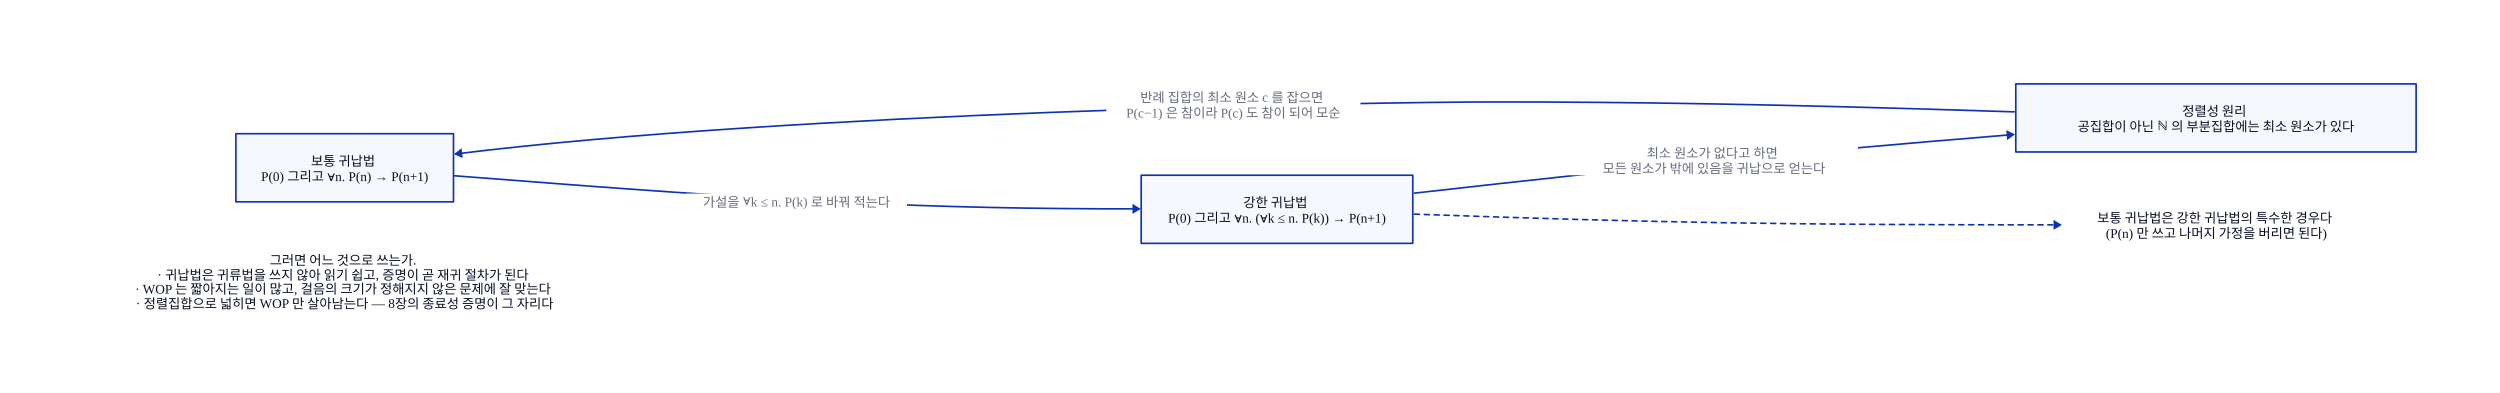
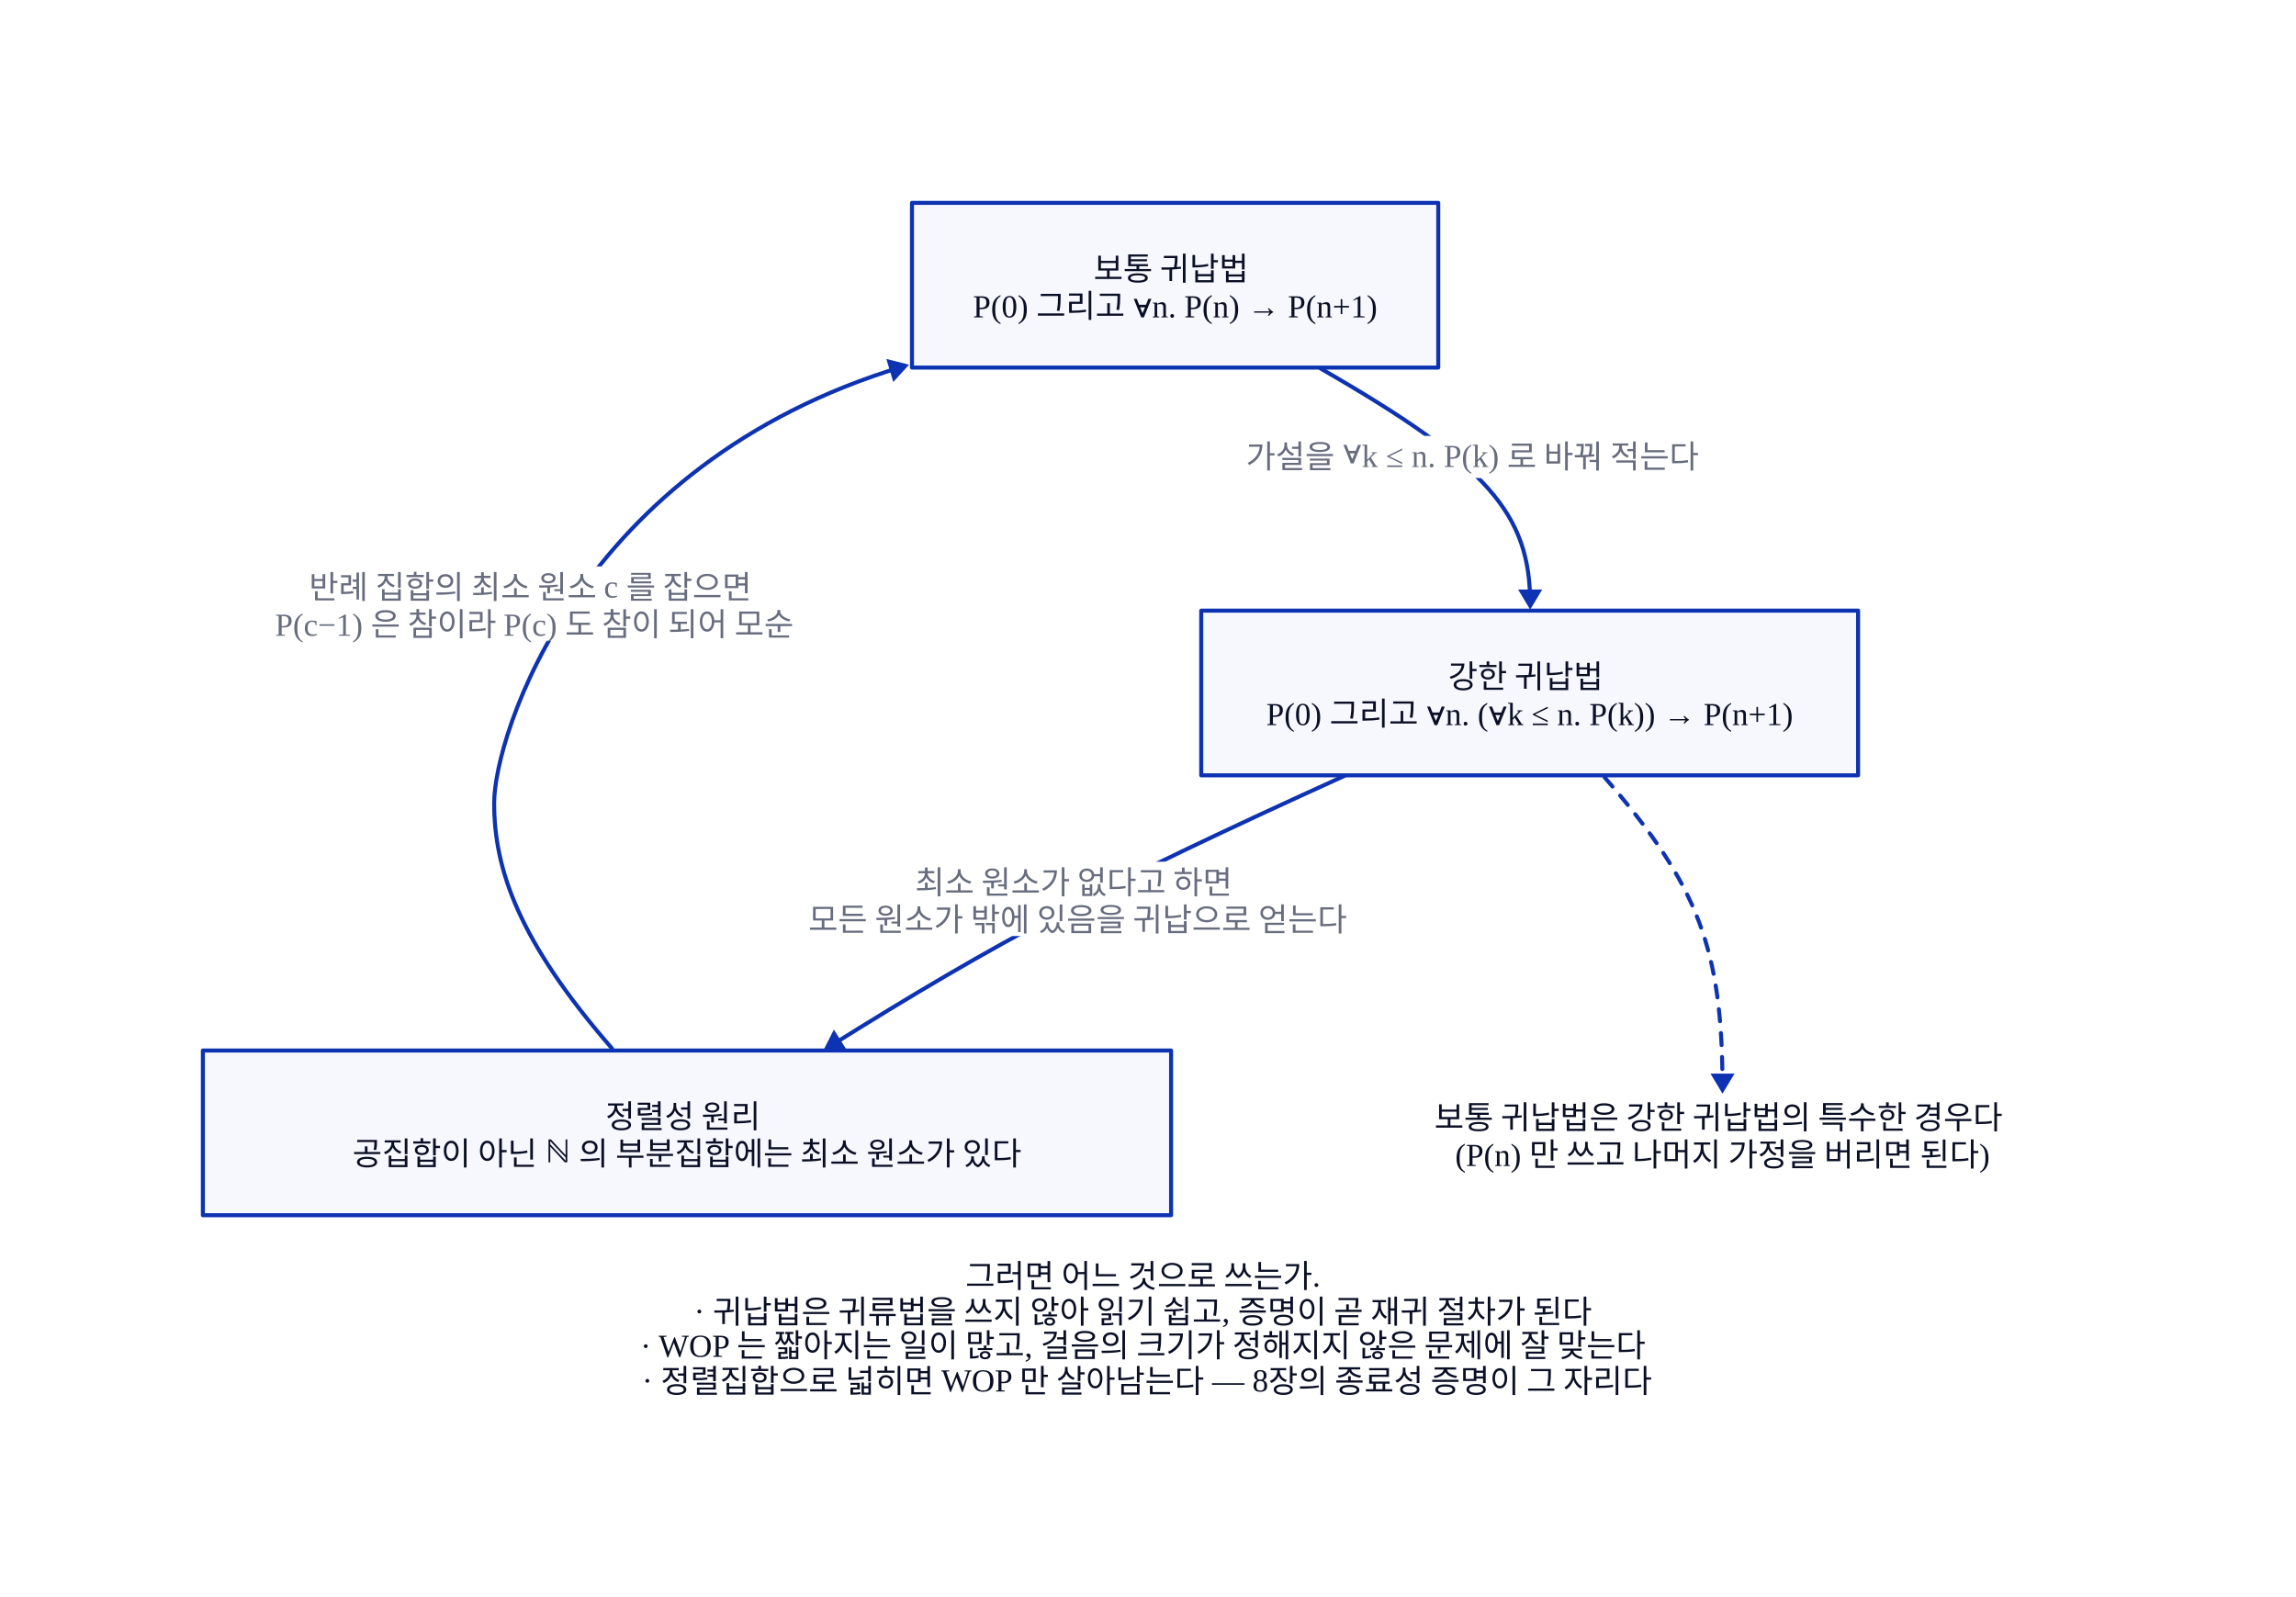
- <svg xmlns="http://www.w3.org/2000/svg" width="3010" height="473" class="d2-118927264 d2-svg" viewBox="-101 -101 3010 473">
-   <rect width="3010" height="473" x="-101" y="-101" rx="0" style="fill:#fff" />
-   <style>.connection,.shape{stroke-linejoin:round}.shape{shape-rendering:geometricPrecision}.connection{stroke-linecap:round}.d2-118927264 .fill-N1{fill:#0a0f25}.d2-118927264 .fill-N2{fill:#676c7e}.d2-118927264 .fill-B6{fill:#f7f8fe}.d2-118927264 .stroke-B1{stroke:#0d32b2}.s0{stroke-width:2}.s1{text-anchor:middle;font-size:16px}.s2{fill:#0d32b2}</style>
+ <svg xmlns="http://www.w3.org/2000/svg" width="1143" height="795" class="d2-1124421112 d2-svg" viewBox="-95 -101 1143 795">
+   <rect width="1143" height="795" x="-95" y="-101" rx="0" style="fill:#fff" />
+   <style>.connection,.shape{stroke-linejoin:round}.shape{shape-rendering:geometricPrecision}.connection{stroke-linecap:round}.d2-1124421112 .fill-N1{fill:#0a0f25}.d2-1124421112 .fill-N2{fill:#676c7e}.d2-1124421112 .fill-B6{fill:#f7f8fe}.d2-1124421112 .stroke-B1{stroke:#0d32b2}.s0{stroke-width:2}.s1{text-anchor:middle;font-size:16px}.s2{fill:#0d32b2}</style>
  <g>
    <g class="shape">
-       <path d="M183 60h262v82H183z" class="stroke-B1 fill-B6 s0" />
+       <path d="M359 0h262v82H359z" class="stroke-B1 fill-B6 s0" />
    </g>
-     <text x="314" y="98.5" class="text-bold fill-N1 s1">
-       <tspan x="314" dy="0">보통 귀납법</tspan>
-       <tspan x="314" dy="18.5">P(0) 그리고 ∀n. P(n) → P(n+1)</tspan>
+     <text x="490" y="38.5" class="text-bold fill-N1 s1">
+       <tspan x="490" dy="0">보통 귀납법</tspan>
+       <tspan x="490" dy="18.5">P(0) 그리고 ∀n. P(n) → P(n+1)</tspan>
    </text>
  </g>
  <g>
    <g class="shape">
-       <path d="M1273 110h327v82h-327z" class="stroke-B1 fill-B6 s0" />
+       <path d="M503 203h327v82H503z" class="stroke-B1 fill-B6 s0" />
    </g>
-     <text x="1436.5" y="148.5" class="text-bold fill-N1 s1">
-       <tspan x="1436.5" dy="0">강한 귀납법</tspan>
-       <tspan x="1436.5" dy="18.5">P(0) 그리고 ∀n. (∀k ≤ n. P(k)) → P(n+1)</tspan>
+     <text x="666.5" y="241.5" class="text-bold fill-N1 s1">
+       <tspan x="666.5" dy="0">강한 귀납법</tspan>
+       <tspan x="666.5" dy="18.5">P(0) 그리고 ∀n. (∀k ≤ n. P(k)) → P(n+1)</tspan>
    </text>
  </g>
  <g>
    <g class="shape">
-       <path d="M2326 0h482v82h-482z" class="stroke-B1 fill-B6 s0" />
+       <path d="M6 422h482v82H6z" class="stroke-B1 fill-B6 s0" />
    </g>
-     <text x="2567" y="38.5" class="text-bold fill-N1 s1">
-       <tspan x="2567" dy="0">정렬성 원리</tspan>
-       <tspan x="2567" dy="18.5">공집합이 아닌 ℕ 의 부분집합에는 최소 원소가 있다</tspan>
+     <text x="247" y="460.5" class="text-bold fill-N1 s1">
+       <tspan x="247" dy="0">정렬성 원리</tspan>
+       <tspan x="247" dy="18.5">공집합이 아닌 ℕ 의 부분집합에는 최소 원소가 있다</tspan>
    </text>
  </g>
-   <text x="2567.5" y="167" class="fill-N1 s1">
-     <tspan x="2567.5" dy="0">보통 귀납법은 강한 귀납법의 특수한 경우다</tspan>
-     <tspan x="2567.5" dy="18.5">(P(n) 만 쓰고 나머지 가정을 버리면 된다)</tspan>
+   <text x="762.5" y="461" class="fill-N1 s1">
+     <tspan x="762.5" dy="0">보통 귀납법은 강한 귀납법의 특수한 경우다</tspan>
+     <tspan x="762.5" dy="18.5">(P(n) 만 쓰고 나머지 가정을 버리면 된다)</tspan>
  </text>
-   <text x="314" y="218" class="fill-N1 s1">
-     <tspan x="314" dy="0">그러면 어느 것으로 쓰는가.</tspan>
-     <tspan x="314" dy="17.25">· 귀납법은 귀류법을 쓰지 않아 읽기 쉽고, 증명이 곧 재귀 절차가 된다</tspan>
-     <tspan x="314" dy="17.25">· WOP 는 짧아지는 일이 많고, 걸음의 크기가 정해지지 않은 문제에 잘 맞는다</tspan>
-     <tspan x="314" dy="17.25">· 정렬집합으로 넓히면 WOP 만 살아남는다 — 8장의 종료성 증명이 그 자리다</tspan>
+   <text x="476" y="540" class="fill-N1 s1">
+     <tspan x="476" dy="0">그러면 어느 것으로 쓰는가.</tspan>
+     <tspan x="476" dy="17.25">· 귀납법은 귀류법을 쓰지 않아 읽기 쉽고, 증명이 곧 재귀 절차가 된다</tspan>
+     <tspan x="476" dy="17.25">· WOP 는 짧아지는 일이 많고, 걸음의 크기가 정해지지 않은 문제에 잘 맞는다</tspan>
+     <tspan x="476" dy="17.25">· 정렬집합으로 넓히면 WOP 만 살아남는다 — 8장의 종료성 증명이 그 자리다</tspan>
  </text>
-   <marker id="mk-d2-118927264-3488378134" markerHeight="12" markerUnits="userSpaceOnUse" markerWidth="10" orient="auto" refX="7" refY="6" viewBox="0 0 10 12">
+   <marker id="mk-d2-1124421112-3488378134" markerHeight="12" markerUnits="userSpaceOnUse" markerWidth="10" orient="auto" refX="7" refY="6" viewBox="0 0 10 12">
    <path stroke-width="2" d="m0 0 10 6-10 6z" class="connection s2" />
  </marker>
-   <path fill="none" marker-end="url(#mk-d2-118927264-3488378134)" d="M446.494 110.658C849.3 142.5 1015.1 150.5 1269.5 150.5" class="connection stroke-B1 s0" mask="url(#d2-118927264)" />
-   <text x="858" y="148" class="text-italic fill-N2 s1">가설을 ∀k ≤ n. P(k) 로 바꿔 적는다</text>
-   <path fill="none" marker-end="url(#mk-d2-118927264-3488378134)" d="M1601.987 131.526C1890.4 98.949 2035.6 84.75 2322.014 61.079" class="connection stroke-B1 s0" mask="url(#d2-118927264)" />
-   <text x="1962.5" y="89" class="text-italic fill-N2 s1">
-     <tspan x="1962.5" dy="0">최소 원소가 없다고 하면</tspan>
-     <tspan x="1962.5" dy="18.5">모든 원소가 밖에 있음을 귀납으로 얻는다</tspan>
+   <path fill="none" marker-end="url(#mk-d2-1124421112-3488378134)" d="M562.483 82.498C645.55 130.3 666.75 154.7 666.75 199.5" class="connection stroke-B1 s0" mask="url(#d2-1124421112)" />
+   <text x="638" y="132" class="text-italic fill-N2 s1">가설을 ∀k ≤ n. P(k) 로 바꿔 적는다</text>
+   <path fill="none" marker-end="url(#mk-d2-1124421112-3488378134)" d="M574.179 285.327C454.4 339.7 402 367.3 317.389 420.374" class="connection stroke-B1 s0" mask="url(#d2-1124421112)" />
+   <text x="441.5" y="344" class="text-italic fill-N2 s1">
+     <tspan x="441.5" dy="0">최소 원소가 없다고 하면</tspan>
+     <tspan x="441.5" dy="18.5">모든 원소가 밖에 있음을 귀납으로 얻는다</tspan>
  </text>
-   <path fill="none" marker-end="url(#mk-d2-118927264-3488378134)" d="M2324.001 33.684C2035.6 24.15 1857.7 21.75 1699.75 21.75S849.3 34.35 448.47 84.256" class="connection stroke-B1 s0" mask="url(#d2-118927264)" />
-   <text x="1384" y="22" class="text-italic fill-N2 s1">
-     <tspan x="1384" dy="0">반례 집합의 최소 원소 c 를 잡으면</tspan>
-     <tspan x="1384" dy="18.5">P(c−1) 은 참이라 P(c) 도 참이 되어 모순</tspan>
+   <path fill="none" marker-end="url(#mk-d2-1124421112-3488378134)" d="M209.688 420.99C163 367.3 151 331.6 151 298.75s41.5-168.694 203.669-217.321" class="connection stroke-B1 s0" mask="url(#d2-1124421112)" />
+   <text x="171" y="197" class="text-italic fill-N2 s1">
+     <tspan x="171" dy="0">반례 집합의 최소 원소 c 를 잡으면</tspan>
+     <tspan x="171" dy="18.5">P(c−1) 은 참이라 P(c) 도 참이 되어 모순</tspan>
  </text>
-   <marker id="mk-d2-118927264-2177206569" markerHeight="12" markerUnits="userSpaceOnUse" markerWidth="10" orient="auto" refX="7" refY="6" viewBox="0 0 10 12">
+   <marker id="mk-d2-1124421112-2177206569" markerHeight="12" markerUnits="userSpaceOnUse" markerWidth="10" orient="auto" refX="7" refY="6" viewBox="0 0 10 12">
    <path stroke-width="2" d="m0 0 10 6-10 6z" class="connection s2" />
  </marker>
-   <path fill="none" marker-end="url(#mk-d2-118927264-2177206569)" d="M1601.999 156.822C1890.4 167.15 2046.9 169.75 2378.5 169.75" class="connection" mask="url(#d2-118927264)" style="stroke:#0d32b2;stroke-width:2;stroke-dasharray:6,5.919" />
-   <mask id="d2-118927264" width="3010" height="473" x="-101" y="-101" maskUnits="userSpaceOnUse">
-     <path fill="#fff" d="M-101-101h3010v473H-101z" />
-     <path d="M725 132h266v21H725zM1789 73h347v37h-347zM1231 6h306v37h-306z" />
+   <path fill="none" marker-end="url(#mk-d2-1124421112-2177206569)" d="M703.812 286.01C750.5 339.7 762.5 371.7 762.5 440.5" class="connection" mask="url(#d2-1124421112)" style="stroke:#0d32b2;stroke-width:2;stroke-dasharray:6,5.919" />
+   <mask id="d2-1124421112" width="1143" height="795" x="-95" y="-101" maskUnits="userSpaceOnUse">
+     <path fill="#fff" d="M-95-101h1143v795H-95z" />
+     <path d="M505 116h266v21H505zM268 328h347v37H268zM18 181h306v37H18z" />
  </mask>
</svg>
